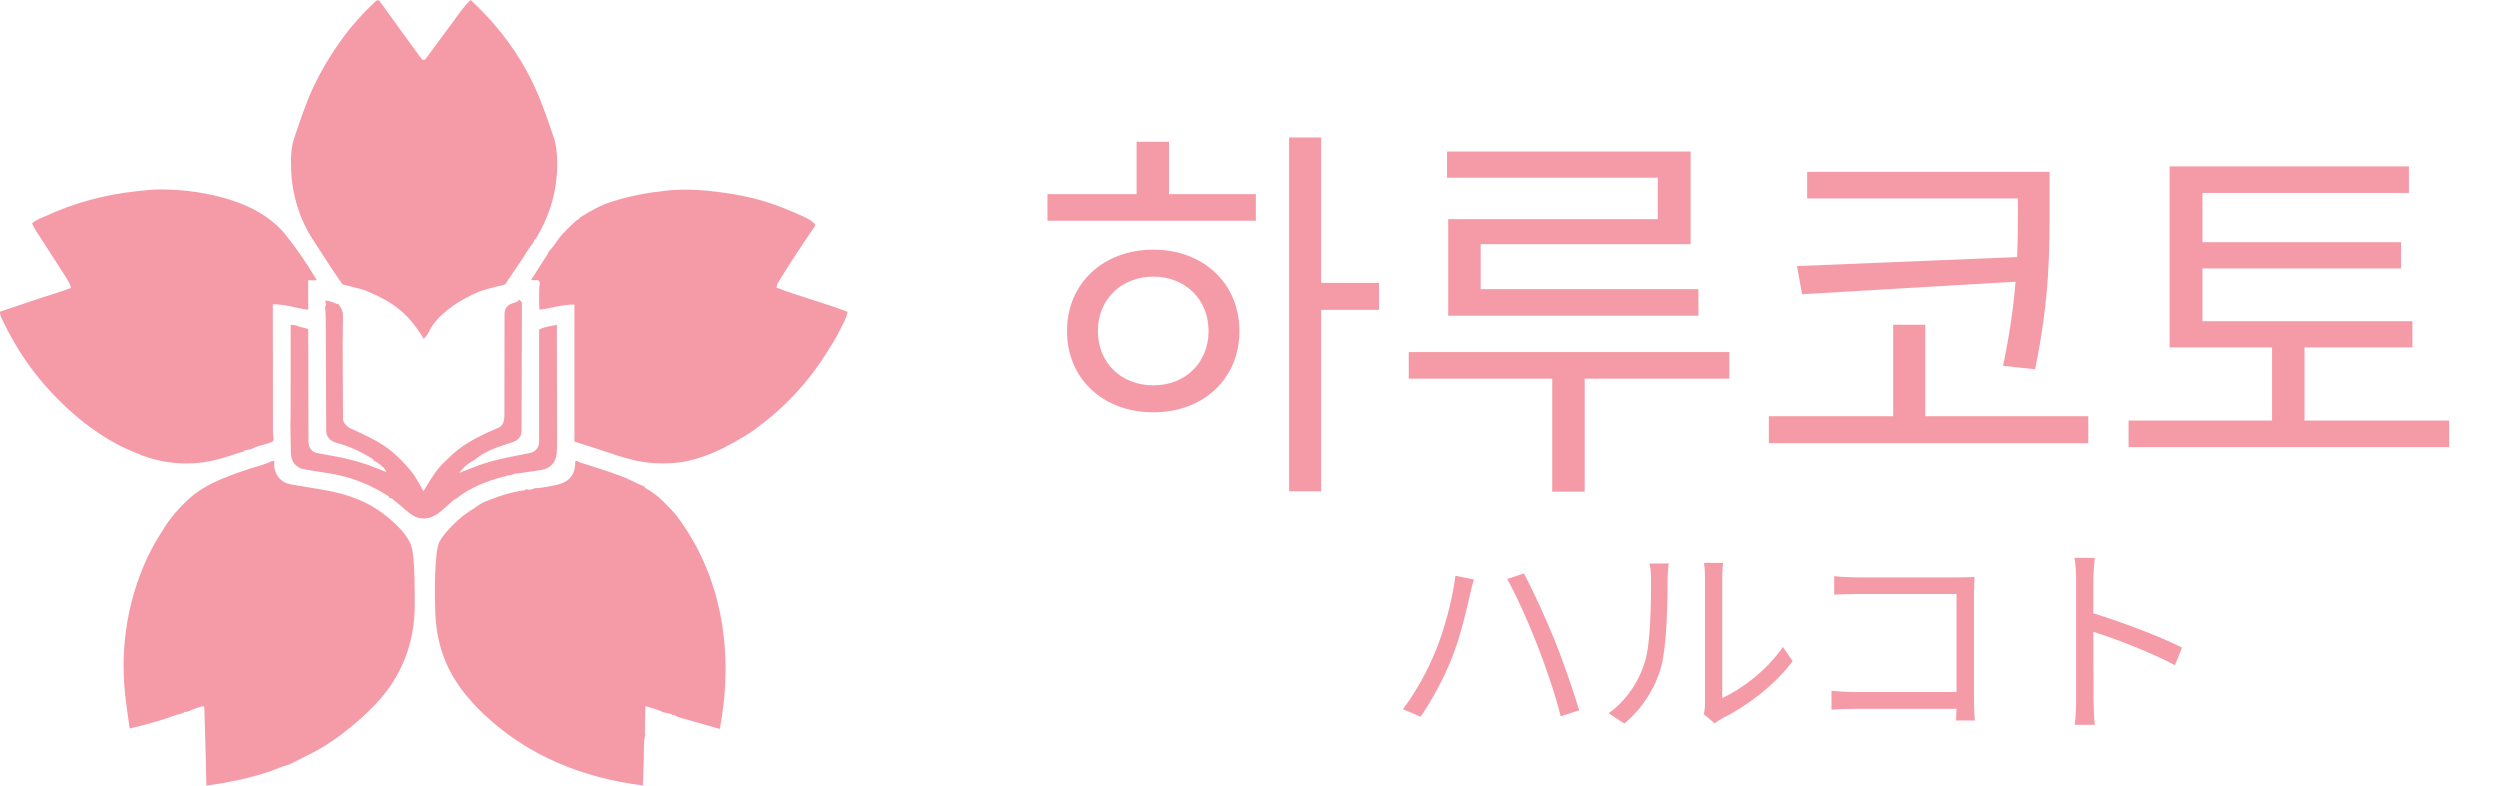
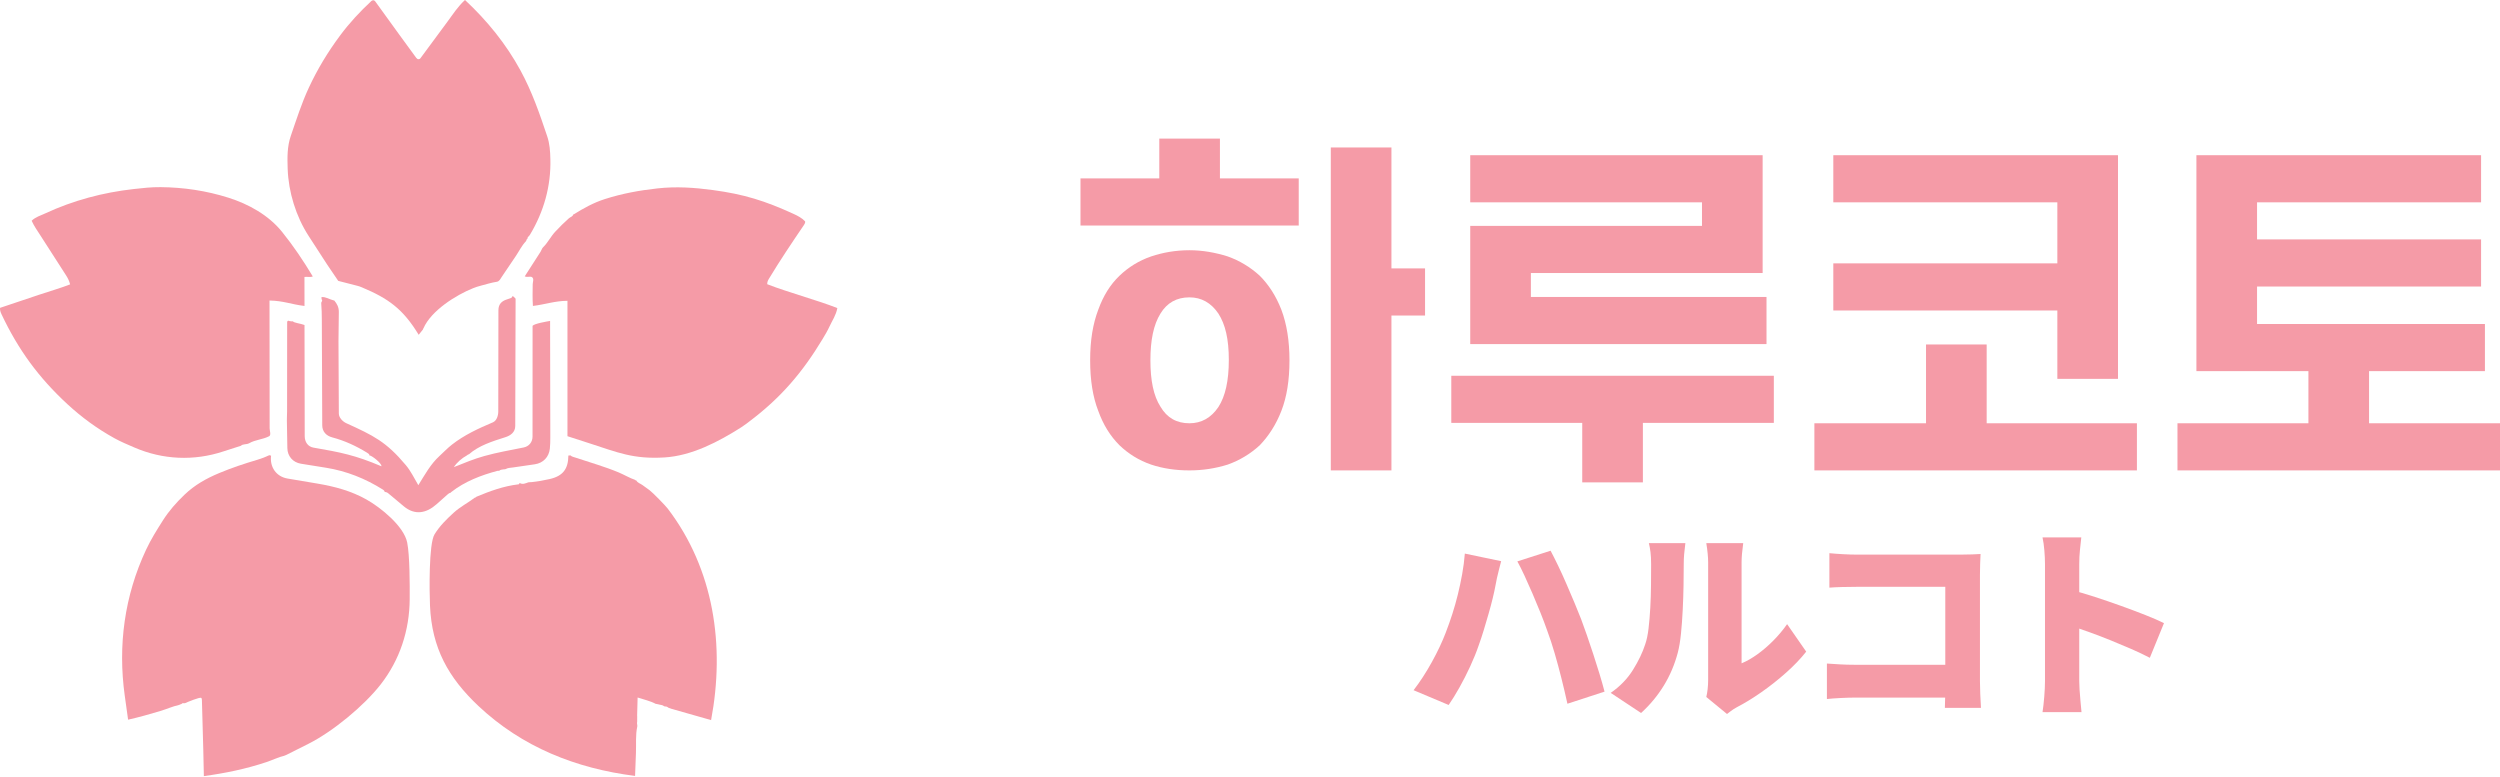
- <svg xmlns="http://www.w3.org/2000/svg" id="_레이어_2" data-name="레이어 2" viewBox="0 0 3039.36 955.15">
+ <svg xmlns="http://www.w3.org/2000/svg" id="_레이어_2" data-name="레이어 2" viewBox="0 0 3076.63 955.15">
  <defs>
    <style>
      .cls-1 {
-         font-family: OTSBAggroM-KSCpc-EUC-H, 'SB AggroOTF';
-         font-size: 475.35px;
-       }
- 
-       .cls-1, .cls-2, .cls-3 {
        fill: #f59ba7;
-       }
- 
-       .cls-2 {
-         font-family: BMEuljirooraeoraeOTF-KSCpc-EUC-H, 'BM Euljiro oraeorae OTF';
-         font-size: 252.46px;
      }
    </style>
  </defs>
  <g id="_레이어_1-2" data-name="레이어 1">
    <g>
-       <path class="cls-3" d="M333.6,560.84c-1.74,13.76,6.18,25.71,20.34,28.1l36.82,6.2c21.15,3.56,41.5,9.04,60.2,19.56,17.56,9.88,46.05,32.78,50.14,52.91,3.21,15.81,3.21,52.2,3.09,69.82-.26,38.32-12.12,74.6-35.69,104.84-20.8,26.68-59.2,58.16-88.98,73.13l-27,13.57c-.79.25-2.21,1.04-3.01,1.2-5.48,1.12-15.33,5.62-21.4,7.64-25.47,8.49-50.47,13.63-77.23,17.33l-.71-32.6-1.7-61.24c-.03-1.13-.26-2.03-.89-2.46-1.71-1.16-17.62,5.4-19.95,6.55h-1.83c-.92,0-2.04-.09-2.27,1.01-1.06-.05-2.04.87-3.02,1.08-7.97,1.75-15.46,5.21-23.66,7.67-13.05,3.91-25.65,7.45-39.21,10.53l-4.11-29.52c-8.61-61.92-.28-123.02,26.24-179.64,6.06-12.93,13.15-24.14,20.76-36.15,7.43-11.71,16.5-21.98,26.5-31.53,12.63-12.07,26.63-19.9,42.59-26.6s31.05-11.65,47.19-16.44c5.25-1.56,10.06-3.44,14.63-5.62.76,0,1.45.48,2.16.65Z" />
+       <g>
+         <path class="cls-1" d="M333.6,560.84c-1.74,13.76,6.18,25.71,20.34,28.1l36.82,6.2c21.15,3.56,41.5,9.04,60.2,19.56,17.56,9.88,46.05,32.78,50.14,52.91,3.21,15.81,3.21,52.2,3.09,69.82-.26,38.32-12.12,74.6-35.69,104.84-20.8,26.68-59.2,58.16-88.98,73.13l-27,13.57c-.79.25-2.21,1.04-3.01,1.2-5.48,1.12-15.33,5.62-21.4,7.64-25.47,8.49-50.47,13.63-77.23,17.33l-.71-32.6-1.7-61.24c-.03-1.13-.26-2.03-.89-2.46-1.71-1.16-17.62,5.4-19.95,6.55h-1.83c-.92,0-2.04-.09-2.27,1.01-1.06-.05-2.04.87-3.02,1.08-7.97,1.75-15.46,5.21-23.66,7.67-13.05,3.91-25.65,7.45-39.21,10.53l-4.11-29.52c-8.61-61.92-.28-123.02,26.24-179.64,6.06-12.93,13.15-24.14,20.76-36.15,7.43-11.71,16.5-21.98,26.5-31.53,12.63-12.07,26.63-19.9,42.59-26.6,15.54-6.52,31.05-11.65,47.19-16.44,5.25-1.56,10.06-3.44,14.63-5.62.76,0,1.45.48,2.16.65Z" />
+         <g>
+           <g>
+             <path class="cls-1" d="M665.33,309.64c.95-1.48,1.7-4.05,2.89-5.18,5.9-5.64,9.41-13.29,15.28-19.53,5.35-5.69,10.72-11.12,16.58-16.27,1.95-1.71,4.98-2.21,5.31-4.73.22-.04.61-.07.8-.19,11.95-7.45,24.13-14.26,38.08-18.72,21.45-6.86,42.52-10.71,64.96-13.18,22.99-2.53,44.98-1.05,67.9,2.03,38.73,5.21,64.23,13.26,99.47,29.36,5.12,2.34,10.07,4.93,13.96,8.92,1.11,1.14-.57,3.84-1.36,5.01-14.82,21.82-29.26,43.26-42.87,65.83-1.28,2.12-2.2,3.98-2.15,6.76,7.1,2.74,13.94,5.22,21.28,7.6l45.33,14.68c6.72,2.17,13.2,4.65,19.68,7.09-1.63,8.96-6.25,15.24-9.61,22.59-2.5,5.45-5.33,10.17-8.43,15.32-24.58,40.85-50.99,71.93-89.1,100.76-3.83,2.9-6.93,5.42-10.99,8-27.95,17.77-60.98,35.14-94.69,37.17-38.29,2.3-57.52-6.17-92.12-17.36l-27.19-8.79v-166.62c-15.8.11-27.35,4.51-42.51,6.32-.65-9.33-.36-17.72-.26-26.68.03-2.69,1.88-6.71-.73-8.65-2.27-1.69-5.57.55-9.07-1.09l19.57-30.44Z" />
+             <path class="cls-1" d="M306.68,545.43c-3.27,1.91-7.85.66-10.19,3.17l-21.81,7c-36.01,11.92-74.27,10.25-109.24-4.86-8.56-3.7-16.58-7-24.68-11.48-21.17-11.7-40.1-25.54-57.81-41.88-35.48-32.74-60.54-67.13-81.08-110.62-1.27-2.68-2.05-5.19-1.82-7.89l47.84-16.06c12.92-4.34,25.44-7.85,38.39-12.83-.99-4.1-2.69-7.54-4.93-11.04l-31.63-49.19c-3.85-5.99-7.79-11.51-10.77-18.09,4.84-4.68,10.77-6.28,16.84-9.09,34.46-15.99,70.92-25.69,108.79-29.93,11.45-1.28,21.61-2.43,33.14-2.33,28.4.26,56.21,4.42,83.31,12.97,24.98,7.88,49.53,21.53,66.05,42.01,14.08,17.46,26.22,35.57,37.87,54.94-3.98,1.38-6.79,0-10.27.62l.06,35.68c-16.07-1.91-26.17-6.43-43.06-6.7l.15,157.35c0,2.88,2.09,8.19-.62,9.68-8.01,4.1-17.11,4.27-24.5,8.58Z" />
+           </g>
+           <g>
+             <path class="cls-1" d="M652.34,288.68c-.57.95-1.25,1.27-1.15,1.93-1.41.31-2,1.75-2.02,3.08-1.49.74-1.19,2.41-1.87,3.12-5.36,5.62-8.39,12.22-12.57,18.39l-17.27,25.56c-1.55,2.3-2.83,5.51-6.01,6-6.79,1.05-13.04,3.07-19.23,4.68-3.98,1.04-6.68,1.9-9.83,3.16-21.49,8.6-51.7,27.72-61.17,49.23-.24.55-.74,1.01-.73,1.66l-5.22,6.54c-19.34-31.91-37.41-44.77-70.01-58.45-2.18-.92-3.92-1.51-5.7-1.92l-23.31-5.99-13.6-20.04-22.87-35.3c-15.56-24.01-24.78-53.93-25.76-82.64-.47-13.85-.66-27.39,3.88-40.53,6.97-20.17,13.1-39.68,22.09-59.08,10.64-22.96,23.41-43.99,38.45-64.25,11.61-15.63,24.37-29.35,38.5-42.49.85-.79,2.16-1.15,2.82-1.03.51.1,1.45.59,1.98,1.33l29.32,40.55,21.08,28.86c.77,1.05,1.88,1.86,2.73,1.83.71-.02,1.83-.24,2.48-1.12l33.53-45.38c6.76-9.15,12.54-18.29,21.37-26.4,27.51,25.68,50.57,54.21,68.24,86.62,14.21,26.05,23.6,53.23,32.91,81.08,3.15,9.42,3.65,18.15,3.92,28.13.89,33.32-8.16,64.76-24.99,92.85Z" />
+             <path class="cls-1" d="M634.52,367.44l-.43,156.77c-.02,7.75-5.81,11.81-12.1,13.8-16.08,5.1-32.73,10.3-44.97,21.13-1.05-.07-1.82.99-2.59,1.42-6.06,3.36-11.84,8.19-15.9,14.31,13.51-5.39,24.77-10.11,37.54-13.67,16.06-4.49,32.04-7.2,48.35-10.51,6.5-1.32,10.93-6.53,10.94-13.38l.06-136.38c2.6-2.76,16.49-5.08,21.56-6l.25,136.7v6.73c0,4.42-.05,9.05-.55,13.75-1.11,10.4-8.22,17.77-18.54,19.27l-26.89,3.91c-3.32.48-6.41.41-8.91,1.99-.7.36-2.07.24-2.88.37-1.81.28-3.78.38-5.15,1.75-.64.04-1.35-.14-1.98.02-20.19,5.34-40.62,13.2-56.95,26.11-.27.21-.81.65-.94.96-1.4.14-2.57,1.04-3.84,2.17l-13.22,11.77c-12.6,11.22-26.75,14.12-40.54,2.59l-19.11-15.97c-1.58-1.32-2.72-1.43-4.26-1.73-.33-1.07-.81-1.88-2.19-2.75-21.63-13.61-44.8-22.89-70.04-26.94l-30.89-4.96c-9.96-1.6-16.55-9.28-16.72-19.22l-.58-33.82c-.07-4.02.25-7.24.25-11.3l.09-110.56c.25-.45,1.03-.67,1.22-1.14,1.3.44,2.66.75,4.04.85.52.04,1.28-.04,1.77-.08,1.22,2.01,9.8,2.72,14.33,4.58l.25,136.75c.01,7.22,3.91,12.96,10.83,14.15,33.28,5.72,51.45,9.31,83.54,22.94.81-3.4-12.11-13.55-14.78-13.38.25-1.41-1.45-2.45-2.87-3.32-13.53-8.33-27.52-14.78-42.92-18.87-7.23-1.92-12.2-6.97-12.23-14.9l-.51-129.18c-.03-7.43-.18-14.16-.74-20.86-.04-.49.23-1.02.22-1.52.45-.44.86-1,.87-1.68,0-.5.21-1.89-.76-1.59.29-.88-.14-1.99-.01-2.89,5.22-.55,9.71,2.73,14.71,3.98.31.08.69.19,1.01.18,3.34,4.03,5.69,8.25,5.62,14.12l-.43,35.74.44,89.29c.03,5.15,4.9,9.93,9.17,11.87,33.3,15.15,48.98,22.63,73.26,51.58,6.15,7.33,10.1,15.68,15.39,24.71,7.99-12.79,14.98-25.82,26.01-35.89,5.23-4.78,9.76-9.64,15.3-13.97,15.37-12.02,32.62-19.93,50.5-27.51,4.66-1.97,6.57-8.33,6.58-13.26l.18-124.72c.02-15.63,17.97-12.56,16.86-17.08,2.53-.36,3.01,2.25,4.25,2.78Z" />
+           </g>
+         </g>
+         <path class="cls-1" d="M702.06,560.44c1.55,1.61,3.94,1.97,6.41,2.8,18.02,6.04,35.33,10.84,53.06,18.21,5.53,2.3,14.58,7.39,19.68,8.95.52.16,1.34,1.26,1.93.92,1.35,2.86,4.85,3.7,7.52,5.63l8.76,6.35c3.72,2.7,19.43,18.81,22.34,22.63,56.94,74.71,70.62,168.79,53.35,260.25l-49-13.94c-.83-.24-2.2-1.01-3.11-1.06-1.17-.88-2.46-1.82-4.09-1.74-.54.03-1.07-.23-1.61-.25-1.37-1.31-3.42-1.69-5.28-1.96-1.55-.22-3.47-.99-4.99-.99-6.74-3.64-14.56-5.28-22.35-7.85l-.58,21.84.07,1.85-.03,2.26v1.76s0,2.2,0,2.2c-.7,1.83.5,4.05.12,5.83-2.28,10.45-1.21,21.33-1.63,32.43l-1.08,28.34c-72.85-9.19-139.19-35.62-192.74-86.05-37.16-35-57.38-71.42-59.63-123.49-.73-16.83-1.63-76.04,5.56-87.75,6.31-10.27,14.53-18.35,23.39-26.47,8.12-7.44,17.72-12.29,26.19-18.66.61.03,1.75-.69,2.06-1.2,16.55-6.88,33.27-13.08,51.72-15.24.95-.15,1.47-.87.58-1.35.46.09,1.17-.19,1.58.03,3.17,1.72,6.76-.01,9.94-1.14,1.15-.27,2.7-.13,3.91-.25,7.35-.74,14.61-2.04,22.33-3.78,16.66-3.77,22.87-12.78,23.02-28.94l2.61-.18Z" />
+       </g>
      <g>
        <g>
-           <path class="cls-3" d="M665.33,309.64c.95-1.48,1.7-4.05,2.89-5.18,5.9-5.64,9.41-13.29,15.28-19.53,5.35-5.69,10.72-11.12,16.58-16.27,1.95-1.71,4.98-2.21,5.31-4.73.22-.04.61-.07.8-.19,11.95-7.45,24.13-14.26,38.08-18.72,21.45-6.86,42.52-10.71,64.96-13.18,22.99-2.53,44.98-1.05,67.9,2.03,38.73,5.21,64.23,13.26,99.47,29.36,5.12,2.34,10.07,4.93,13.96,8.92,1.11,1.14-.57,3.84-1.36,5.01-14.82,21.82-29.26,43.26-42.87,65.83-1.28,2.12-2.2,3.98-2.15,6.76,7.1,2.74,13.94,5.22,21.28,7.6l45.33,14.68c6.72,2.17,13.2,4.65,19.68,7.09-1.63,8.96-6.25,15.24-9.61,22.59-2.5,5.45-5.33,10.17-8.43,15.32-24.58,40.85-50.99,71.93-89.1,100.76-3.83,2.9-6.93,5.42-10.99,8-27.95,17.77-60.98,35.14-94.69,37.17-38.29,2.3-57.52-6.17-92.12-17.36l-27.19-8.79v-166.62c-15.8.11-27.35,4.51-42.51,6.32-.65-9.33-.36-17.72-.26-26.68.03-2.69,1.88-6.71-.73-8.65-2.27-1.69-5.57.55-9.07-1.09l19.57-30.44Z" />
-           <path class="cls-3" d="M306.68,545.43c-3.27,1.91-7.85.66-10.19,3.17l-21.81,7c-36.01,11.92-74.27,10.25-109.24-4.86-8.56-3.7-16.58-7-24.68-11.48-21.17-11.7-40.1-25.54-57.81-41.88-35.48-32.74-60.54-67.13-81.08-110.62-1.27-2.68-2.05-5.19-1.82-7.89l47.84-16.06c12.92-4.34,25.44-7.85,38.39-12.83-.99-4.1-2.69-7.54-4.93-11.04l-31.63-49.19c-3.85-5.99-7.79-11.51-10.77-18.09,4.84-4.68,10.77-6.28,16.84-9.09,34.46-15.99,70.92-25.69,108.79-29.93,11.45-1.28,21.61-2.43,33.14-2.33,28.4.26,56.21,4.42,83.31,12.97,24.98,7.88,49.53,21.53,66.05,42.01,14.08,17.46,26.22,35.57,37.87,54.94-3.98,1.38-6.79,0-10.27.62l.06,35.68c-16.07-1.91-26.17-6.43-43.06-6.7l.15,157.35c0,2.88,2.09,8.19-.62,9.68-8.01,4.1-17.11,4.27-24.5,8.58Z" />
+           <path class="cls-1" d="M1501.32,219.52h96.97v57.99h-268.58v-57.99h96.97v-48.96h74.63v48.96ZM1586.89,443.42c0,24.72-3.33,45.16-9.98,62.27-6.65,17.11-15.69,30.9-26.62,42.31-11.41,10.46-24.72,18.54-39.46,23.77-15.21,4.75-30.9,7.13-47.06,7.13-17.11,0-32.8-2.38-47.06-7.13-15.21-5.23-28.05-13.31-38.98-23.77-11.41-11.41-19.97-25.19-26.15-42.31-6.65-17.11-9.98-37.55-9.98-62.27s3.33-44.68,9.98-62.27c6.18-17.11,14.74-30.9,26.15-41.83,10.93-10.46,23.77-18.54,38.98-23.77,14.26-4.75,29.95-7.61,47.06-7.61,16.16,0,31.85,2.85,47.06,7.61,14.74,5.23,28.05,13.31,39.46,23.77,10.93,10.93,19.96,24.72,26.62,41.83,6.66,17.59,9.98,38.5,9.98,62.27ZM1415.76,443.42c0,24.72,3.8,43.73,12.36,57.04,8.08,13.79,19.96,20.44,35.65,20.44,14.74,0,26.62-6.66,35.65-19.97,8.56-13.31,12.83-32.32,12.83-57.99s-4.28-43.73-12.83-57.04c-9.03-13.31-20.92-19.96-35.65-19.96-15.69,0-27.57,6.66-35.65,19.96-8.56,13.79-12.36,32.8-12.36,57.52ZM1712.38,330.28h41.36v57.99h-41.36v190.62h-74.63V181.5h74.63v148.79Z" />
+           <path class="cls-1" d="M1786.05,462.43h396.92v57.99h-161.15v73.21h-74.63v-73.21h-161.15v-57.99ZM1809.35,249v-57.99h359.84v144.98h-285.21v29.47h289.97v57.99h-364.6v-145.46h285.21v-29h-285.21Z" />
+           <path class="cls-1" d="M2232.88,520.9h137.38v-96.97h74.63v96.97h184.91v57.99h-396.92v-57.99ZM2531.88,382.1h-275.71v-57.99h275.71v-75.11h-275.71v-57.99h350.34v275.23h-74.63v-84.14Z" />
+           <path class="cls-1" d="M3058.09,398.73v57.99h-142.61v64.17h161.15v57.99h-396.92v-57.99h161.15v-64.17h-137.85V191h350.34v57.99h-275.71v45.63h275.71v57.99h-275.71v46.11h280.46Z" />
        </g>
        <g>
-           <path class="cls-3" d="M652.34,288.68c-.57.95-1.25,1.27-1.15,1.93-1.41.31-2,1.75-2.02,3.08-1.49.74-1.19,2.41-1.87,3.12-5.36,5.62-8.39,12.22-12.57,18.39l-17.27,25.56c-1.55,2.3-2.83,5.51-6.01,6-6.79,1.05-13.04,3.07-19.23,4.68-3.98,1.04-6.68,1.9-9.83,3.16-21.49,8.6-51.7,27.72-61.17,49.23-.24.55-.74,1.01-.73,1.66l-5.22,6.54c-19.34-31.91-37.41-44.77-70.01-58.45-2.18-.92-3.92-1.51-5.7-1.92l-23.31-5.99-13.6-20.04-22.87-35.3c-15.56-24.01-24.78-53.93-25.76-82.64-.47-13.85-.66-27.39,3.88-40.53,6.97-20.17,13.1-39.68,22.09-59.08,10.64-22.96,23.41-43.99,38.45-64.25,11.61-15.63,24.37-29.35,38.5-42.49.85-.79,2.16-1.15,2.82-1.03.51.1,1.45.59,1.98,1.33l29.32,40.55,21.08,28.86c.77,1.05,1.88,1.86,2.73,1.83.71-.02,1.83-.24,2.48-1.12l33.53-45.38c6.76-9.15,12.54-18.29,21.37-26.4,27.51,25.68,50.57,54.21,68.24,86.62,14.21,26.05,23.6,53.23,32.91,81.08,3.15,9.42,3.65,18.15,3.92,28.13.89,33.32-8.16,64.76-24.99,92.85Z" />
-           <path class="cls-3" d="M634.52,367.44l-.43,156.77c-.02,7.75-5.81,11.81-12.1,13.8-16.08,5.1-32.73,10.3-44.97,21.13-1.05-.07-1.82.99-2.59,1.42-6.06,3.36-11.84,8.19-15.9,14.31,13.51-5.39,24.77-10.11,37.54-13.67,16.06-4.49,32.04-7.2,48.35-10.51,6.5-1.32,10.93-6.53,10.94-13.38l.06-136.38c2.6-2.76,16.49-5.08,21.56-6l.25,136.7v6.73c0,4.42-.05,9.05-.55,13.75-1.11,10.4-8.22,17.77-18.54,19.27l-26.89,3.91c-3.32.48-6.41.41-8.91,1.99-.7.36-2.07.24-2.88.37-1.81.28-3.78.38-5.15,1.75-.64.04-1.35-.14-1.98.02-20.19,5.34-40.62,13.2-56.95,26.11-.27.21-.81.65-.94.96-1.4.14-2.57,1.04-3.84,2.17l-13.22,11.77c-12.6,11.22-26.75,14.12-40.54,2.59l-19.11-15.97c-1.58-1.32-2.72-1.43-4.26-1.73-.33-1.07-.81-1.88-2.19-2.75-21.63-13.61-44.8-22.89-70.04-26.94l-30.89-4.96c-9.96-1.6-16.55-9.28-16.72-19.22l-.58-33.82c-.07-4.02.25-7.24.25-11.3l.09-110.56c.25-.45,1.03-.67,1.22-1.14,1.3.44,2.66.75,4.04.85.52.04,1.28-.04,1.77-.08,1.22,2.01,9.8,2.72,14.33,4.58l.25,136.75c.01,7.22,3.91,12.96,10.83,14.15,33.28,5.72,51.45,9.31,83.54,22.94.81-3.4-12.11-13.55-14.78-13.38.25-1.41-1.45-2.45-2.87-3.32-13.53-8.33-27.52-14.78-42.92-18.87-7.23-1.92-12.2-6.97-12.23-14.9l-.51-129.18c-.03-7.43-.18-14.16-.74-20.86-.04-.49.23-1.02.22-1.52.45-.44.86-1,.87-1.68,0-.5.21-1.89-.76-1.59.29-.88-.14-1.99-.01-2.89,5.22-.55,9.71,2.73,14.71,3.98.31.08.69.19,1.01.18,3.34,4.03,5.69,8.25,5.62,14.12l-.43,35.74.44,89.29c.03,5.15,4.9,9.93,9.17,11.87,33.3,15.15,48.98,22.63,73.26,51.58,6.15,7.33,10.1,15.68,15.39,24.71,7.99-12.79,14.98-25.82,26.01-35.89,5.23-4.78,9.76-9.64,15.3-13.97,15.37-12.02,32.62-19.93,50.5-27.51,4.66-1.97,6.57-8.33,6.58-13.26l.18-124.72c.02-15.63,17.97-12.56,16.86-17.08,2.53-.36,3.01,2.25,4.25,2.78Z" />
+           <path class="cls-1" d="M1779.23,778.47c2.86-7.4,5.55-15.02,8.08-22.85,2.52-7.83,4.8-15.86,6.82-24.11,2.02-8.25,3.79-16.58,5.3-24.99,1.52-8.41,2.61-16.83,3.28-25.25l44.69,9.34c-.67,2.69-1.51,5.93-2.52,9.72-1.01,3.79-1.89,7.45-2.65,10.98-.76,3.53-1.31,6.31-1.64,8.33-.84,4.71-2.02,10.19-3.53,16.41-1.51,6.23-3.24,12.71-5.18,19.44-1.94,6.73-3.91,13.42-5.93,20.07-2.02,6.65-4.04,12.75-6.06,18.3-2.86,8.42-6.4,17.17-10.6,26.26-4.21,9.09-8.63,17.76-13.25,26-4.63,8.25-9.05,15.4-13.25,21.46l-43.17-18.18c7.91-10.26,15.4-21.79,22.47-34.59,7.07-12.79,12.79-24.91,17.17-36.35ZM1903.95,775.69c-2.36-6.73-5.09-13.97-8.2-21.71-3.12-7.74-6.35-15.53-9.72-23.35-3.37-7.83-6.65-15.19-9.85-22.09-3.2-6.9-6.15-12.79-8.84-17.67l40.9-13.13c2.69,5.05,5.76,11.15,9.21,18.3,3.45,7.16,6.9,14.73,10.35,22.72,3.45,8,6.77,15.78,9.97,23.35,3.2,7.57,5.89,14.22,8.08,19.94,2.02,5.39,4.33,11.83,6.94,19.31,2.61,7.49,5.26,15.36,7.95,23.6,2.69,8.25,5.26,16.37,7.7,24.36,2.44,8,4.5,15.27,6.19,21.84l-45.69,14.89c-2.36-10.77-4.84-21.33-7.45-31.68-2.61-10.35-5.34-20.45-8.2-30.29-2.86-9.85-5.98-19.31-9.34-28.4Z" />
+           <path class="cls-1" d="M1982.21,852.69c11.44-7.91,20.58-17.33,27.39-28.28,6.82-10.94,11.82-21.37,15.02-31.3,1.85-5.21,3.24-11.78,4.17-19.69.92-7.91,1.64-16.45,2.15-25.62.51-9.17.8-18.39.88-27.64.08-9.25.13-17.84.13-25.75,0-5.89-.25-10.86-.76-14.9-.5-4.04-1.18-7.74-2.02-11.11h44.94c-.67,5.22-1.18,9.76-1.51,13.63-.34,3.87-.5,7.83-.5,11.87,0,7.74-.09,16.58-.25,26.51-.17,9.93-.5,20.03-1.01,30.29-.5,10.27-1.22,19.99-2.15,29.16-.93,9.17-2.23,16.96-3.91,23.35-3.87,14.64-9.64,28.19-17.29,40.65-7.66,12.46-16.96,23.64-27.9,33.58l-37.36-24.74ZM2099.86,857.74c.67-2.69,1.22-5.89,1.64-9.59.42-3.7.63-7.49.63-11.36v-144.91c0-6.22-.76-14.05-2.27-23.48h45.44c-1.35,9.59-2.02,17.51-2.02,23.73v124.21c6.39-2.69,12.88-6.39,19.44-11.11,6.56-4.71,13-10.22,19.31-16.54,6.31-6.31,12.07-13.17,17.29-20.58l23.48,33.83c-6.73,8.58-15.02,17.25-24.87,26-9.85,8.75-20.03,16.79-30.55,24.11-10.52,7.32-20.49,13.42-29.92,18.3-3.03,1.68-5.47,3.24-7.32,4.67-1.85,1.43-3.45,2.65-4.8,3.66l-25.5-20.95Z" />
+           <path class="cls-1" d="M2248.3,816.59c4.88.34,10.18.67,15.9,1.01,5.72.34,11.53.5,17.42.5h137.08v40.39h-135.82c-4.71,0-10.52.17-17.42.5-6.9.34-12.62.76-17.17,1.26v-43.67ZM2251.33,680.77c5.05.5,10.73.93,17.04,1.26,6.31.34,11.74.5,16.28.5h128.75c4.04,0,8.58-.08,13.63-.25,5.05-.17,8.5-.34,10.35-.5-.17,3.03-.34,6.99-.5,11.87-.17,4.88-.25,9.43-.25,13.63v131.03c0,4.21.13,9.51.38,15.91.25,6.4.54,12.03.88,16.92h-44.43c.17-4.88.29-9.59.38-14.14.08-4.54.13-9.17.13-13.89v-120.93h-109.31c-5.72,0-11.74.09-18.05.25-6.31.17-11.4.42-15.27.76v-42.41Z" />
+           <path class="cls-1" d="M2516.67,838.3v-144.15c0-5.05-.25-10.6-.76-16.66-.5-6.06-1.26-11.44-2.27-16.16h47.71c-.5,4.71-1.05,9.85-1.64,15.4-.59,5.55-.88,11.36-.88,17.42v144.15c0,2.19.13,5.6.38,10.22.25,4.63.63,9.47,1.14,14.52s.92,9.51,1.26,13.38h-47.97c.84-5.39,1.55-11.78,2.15-19.19.59-7.4.88-13.72.88-18.93ZM2549.74,726.21c8.41,2.19,17.92,5.01,28.53,8.46,10.6,3.45,21.29,7.11,32.06,10.98,10.77,3.87,20.83,7.66,30.17,11.36,9.34,3.7,16.87,6.99,22.6,9.85l-17.42,42.67c-7.07-3.7-14.77-7.36-23.1-10.98-8.33-3.62-16.75-7.15-25.25-10.6-8.5-3.45-16.83-6.65-24.99-9.59-8.17-2.94-15.7-5.59-22.6-7.95v-44.18Z" />
        </g>
      </g>
-       <path class="cls-3" d="M702.06,560.44c1.55,1.61,3.94,1.97,6.41,2.8,18.02,6.04,35.33,10.84,53.06,18.21,5.53,2.3,14.58,7.39,19.68,8.95.52.16,1.34,1.26,1.93.92,1.35,2.86,4.85,3.7,7.52,5.63l8.76,6.35c3.72,2.7,19.43,18.81,22.34,22.63,56.94,74.71,70.62,168.79,53.35,260.25l-49-13.94c-.83-.24-2.2-1.01-3.11-1.06-1.17-.88-2.46-1.82-4.09-1.74-.54.03-1.07-.23-1.61-.25-1.37-1.31-3.42-1.69-5.28-1.96-1.55-.22-3.47-.99-4.99-.99-6.74-3.64-14.56-5.28-22.35-7.85l-.58,21.84.07,1.85-.03,2.26v1.76s0,2.2,0,2.2c-.7,1.83.5,4.05.12,5.83-2.28,10.45-1.21,21.33-1.63,32.43l-1.08,28.34c-72.85-9.19-139.19-35.62-192.74-86.05-37.16-35-57.38-71.42-59.63-123.49-.73-16.83-1.63-76.04,5.56-87.75,6.31-10.27,14.53-18.35,23.39-26.47,8.12-7.44,17.72-12.29,26.19-18.66.61.03,1.75-.69,2.06-1.2,16.55-6.88,33.27-13.08,51.72-15.24.95-.15,1.47-.87.58-1.35.46.09,1.17-.19,1.58.03,3.17,1.72,6.76-.01,9.94-1.14,1.15-.27,2.7-.13,3.91-.25,7.35-.74,14.61-2.04,22.33-3.78,16.66-3.77,22.87-12.78,23.02-28.94l2.61-.18Z" />
    </g>
-     <text class="cls-1" transform="translate(1252.05 560.2)">
-       <tspan x="0" y="0">하루코토</tspan>
-     </text>
-     <text />
-     <text class="cls-2" transform="translate(1686.62 873.61)">
-       <tspan x="0" y="0">ハルコト</tspan>
-     </text>
  </g>
</svg>
